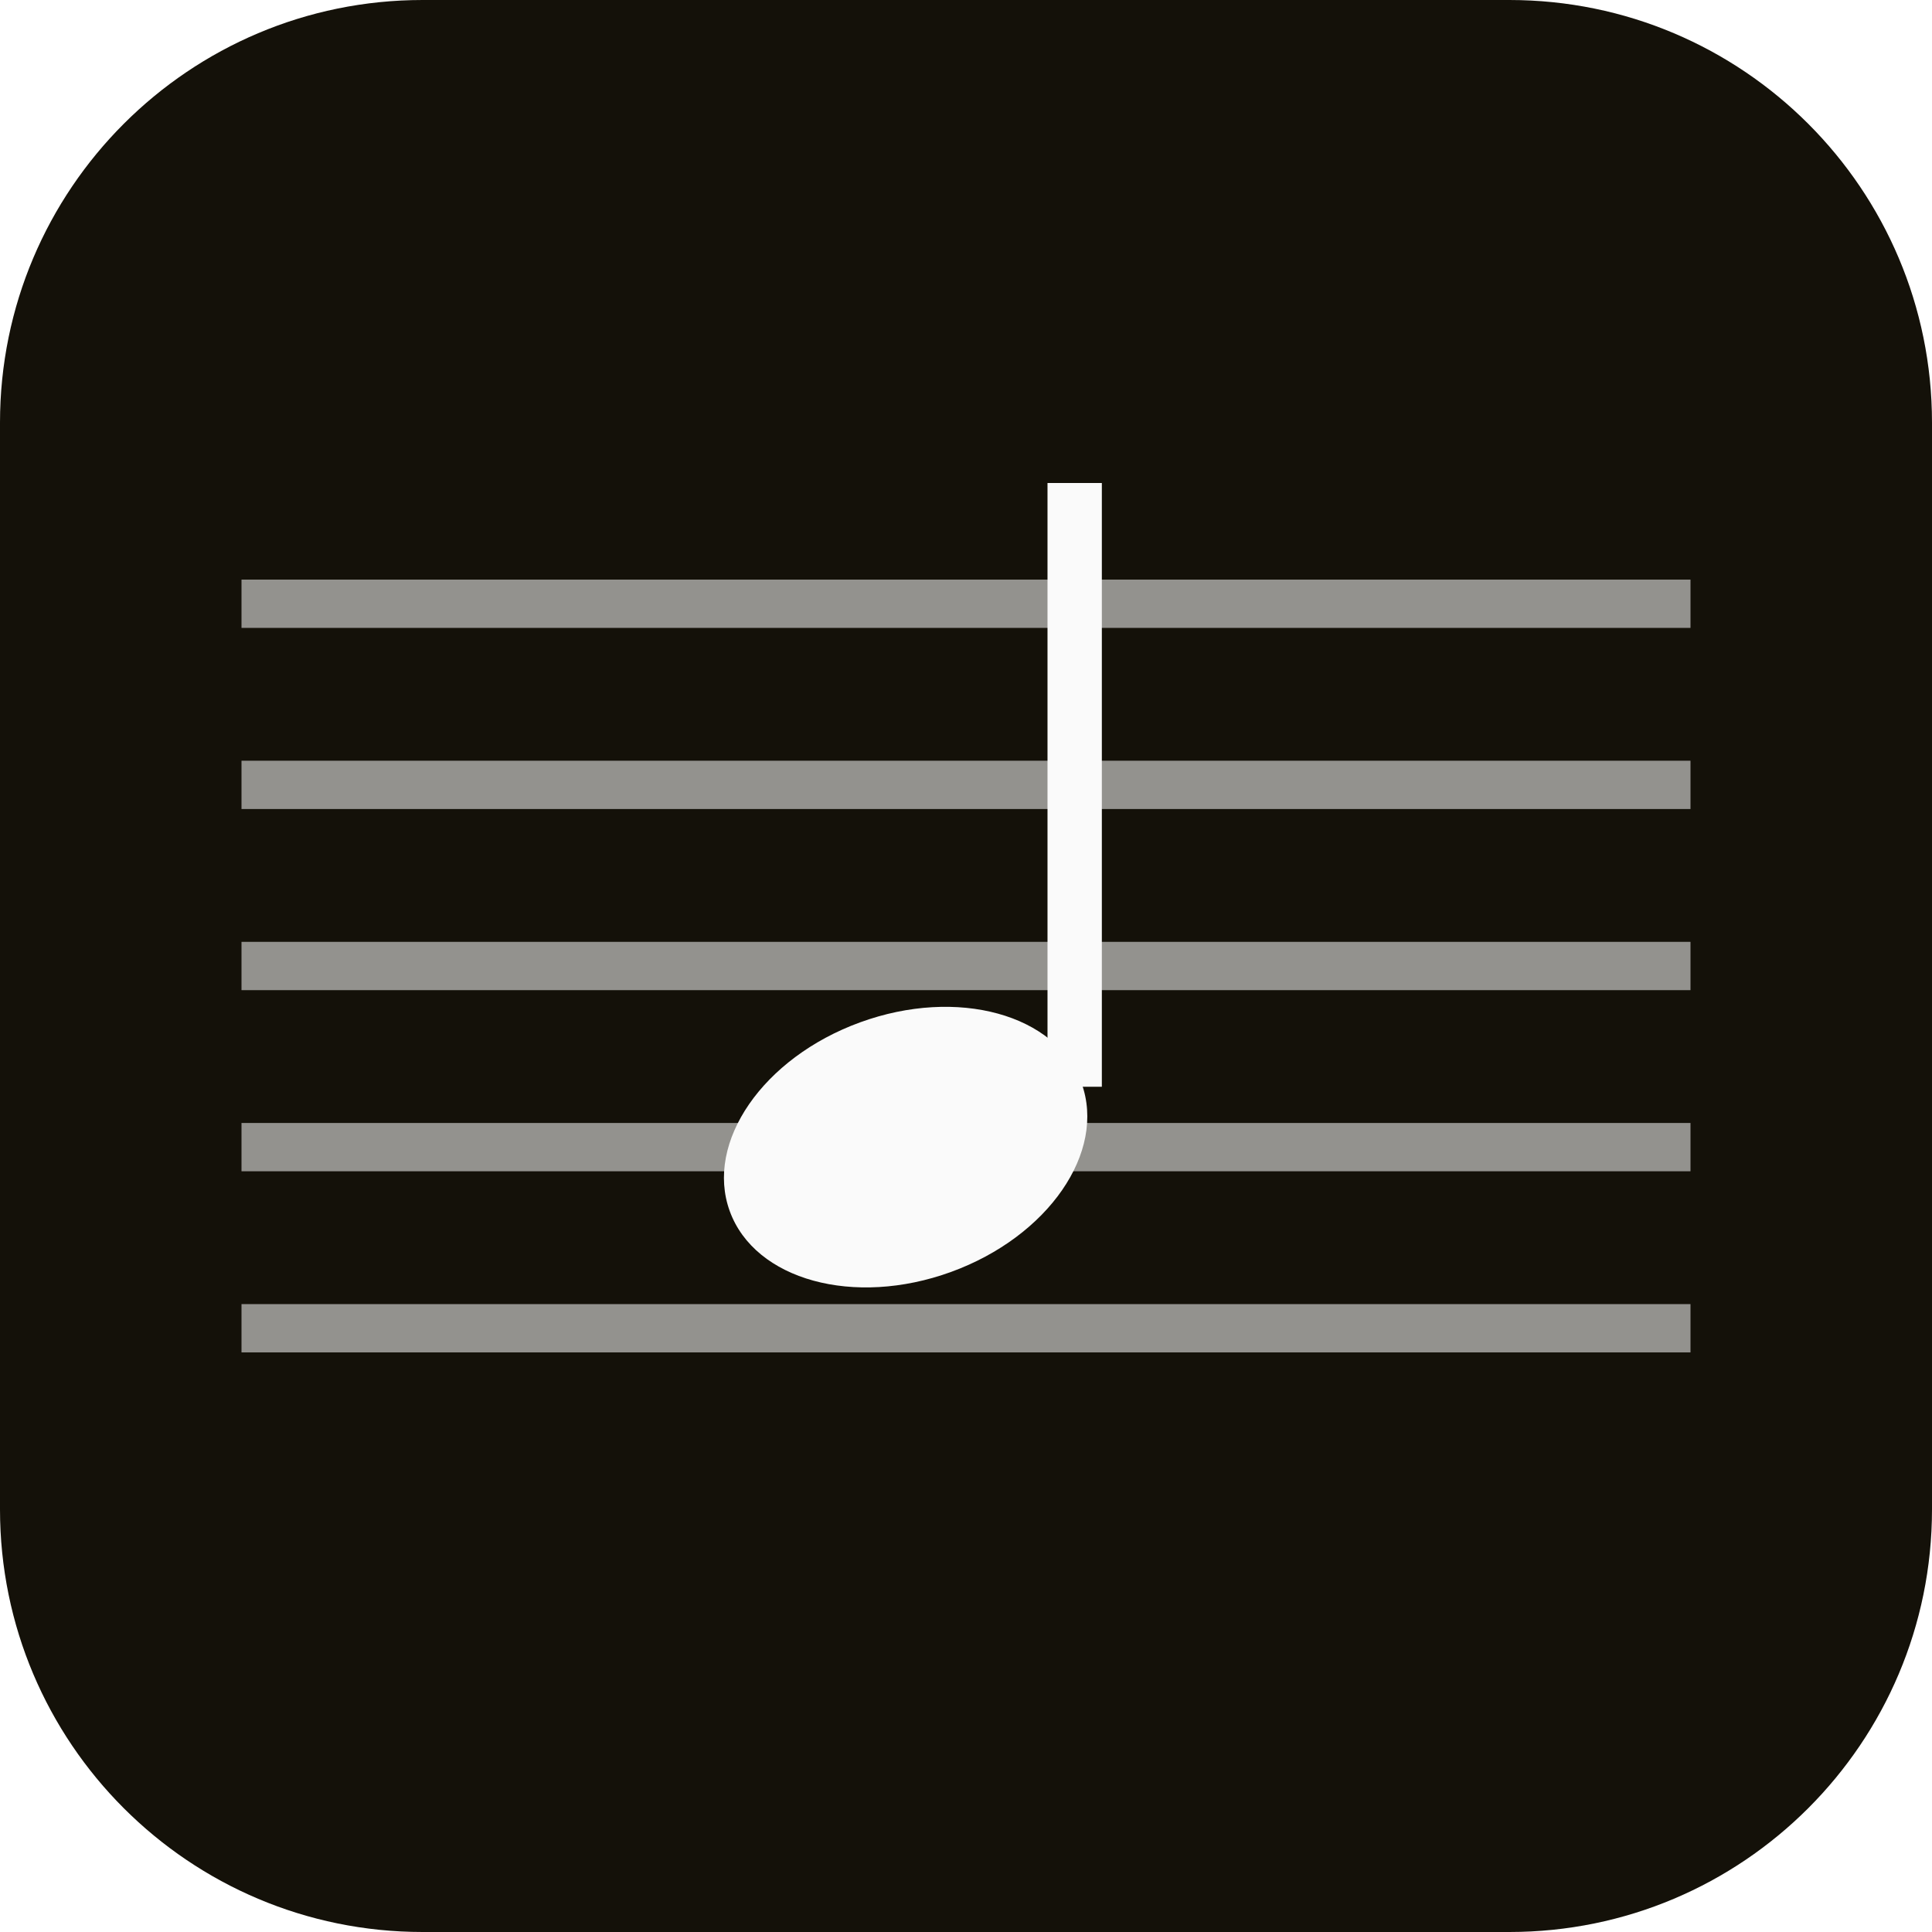
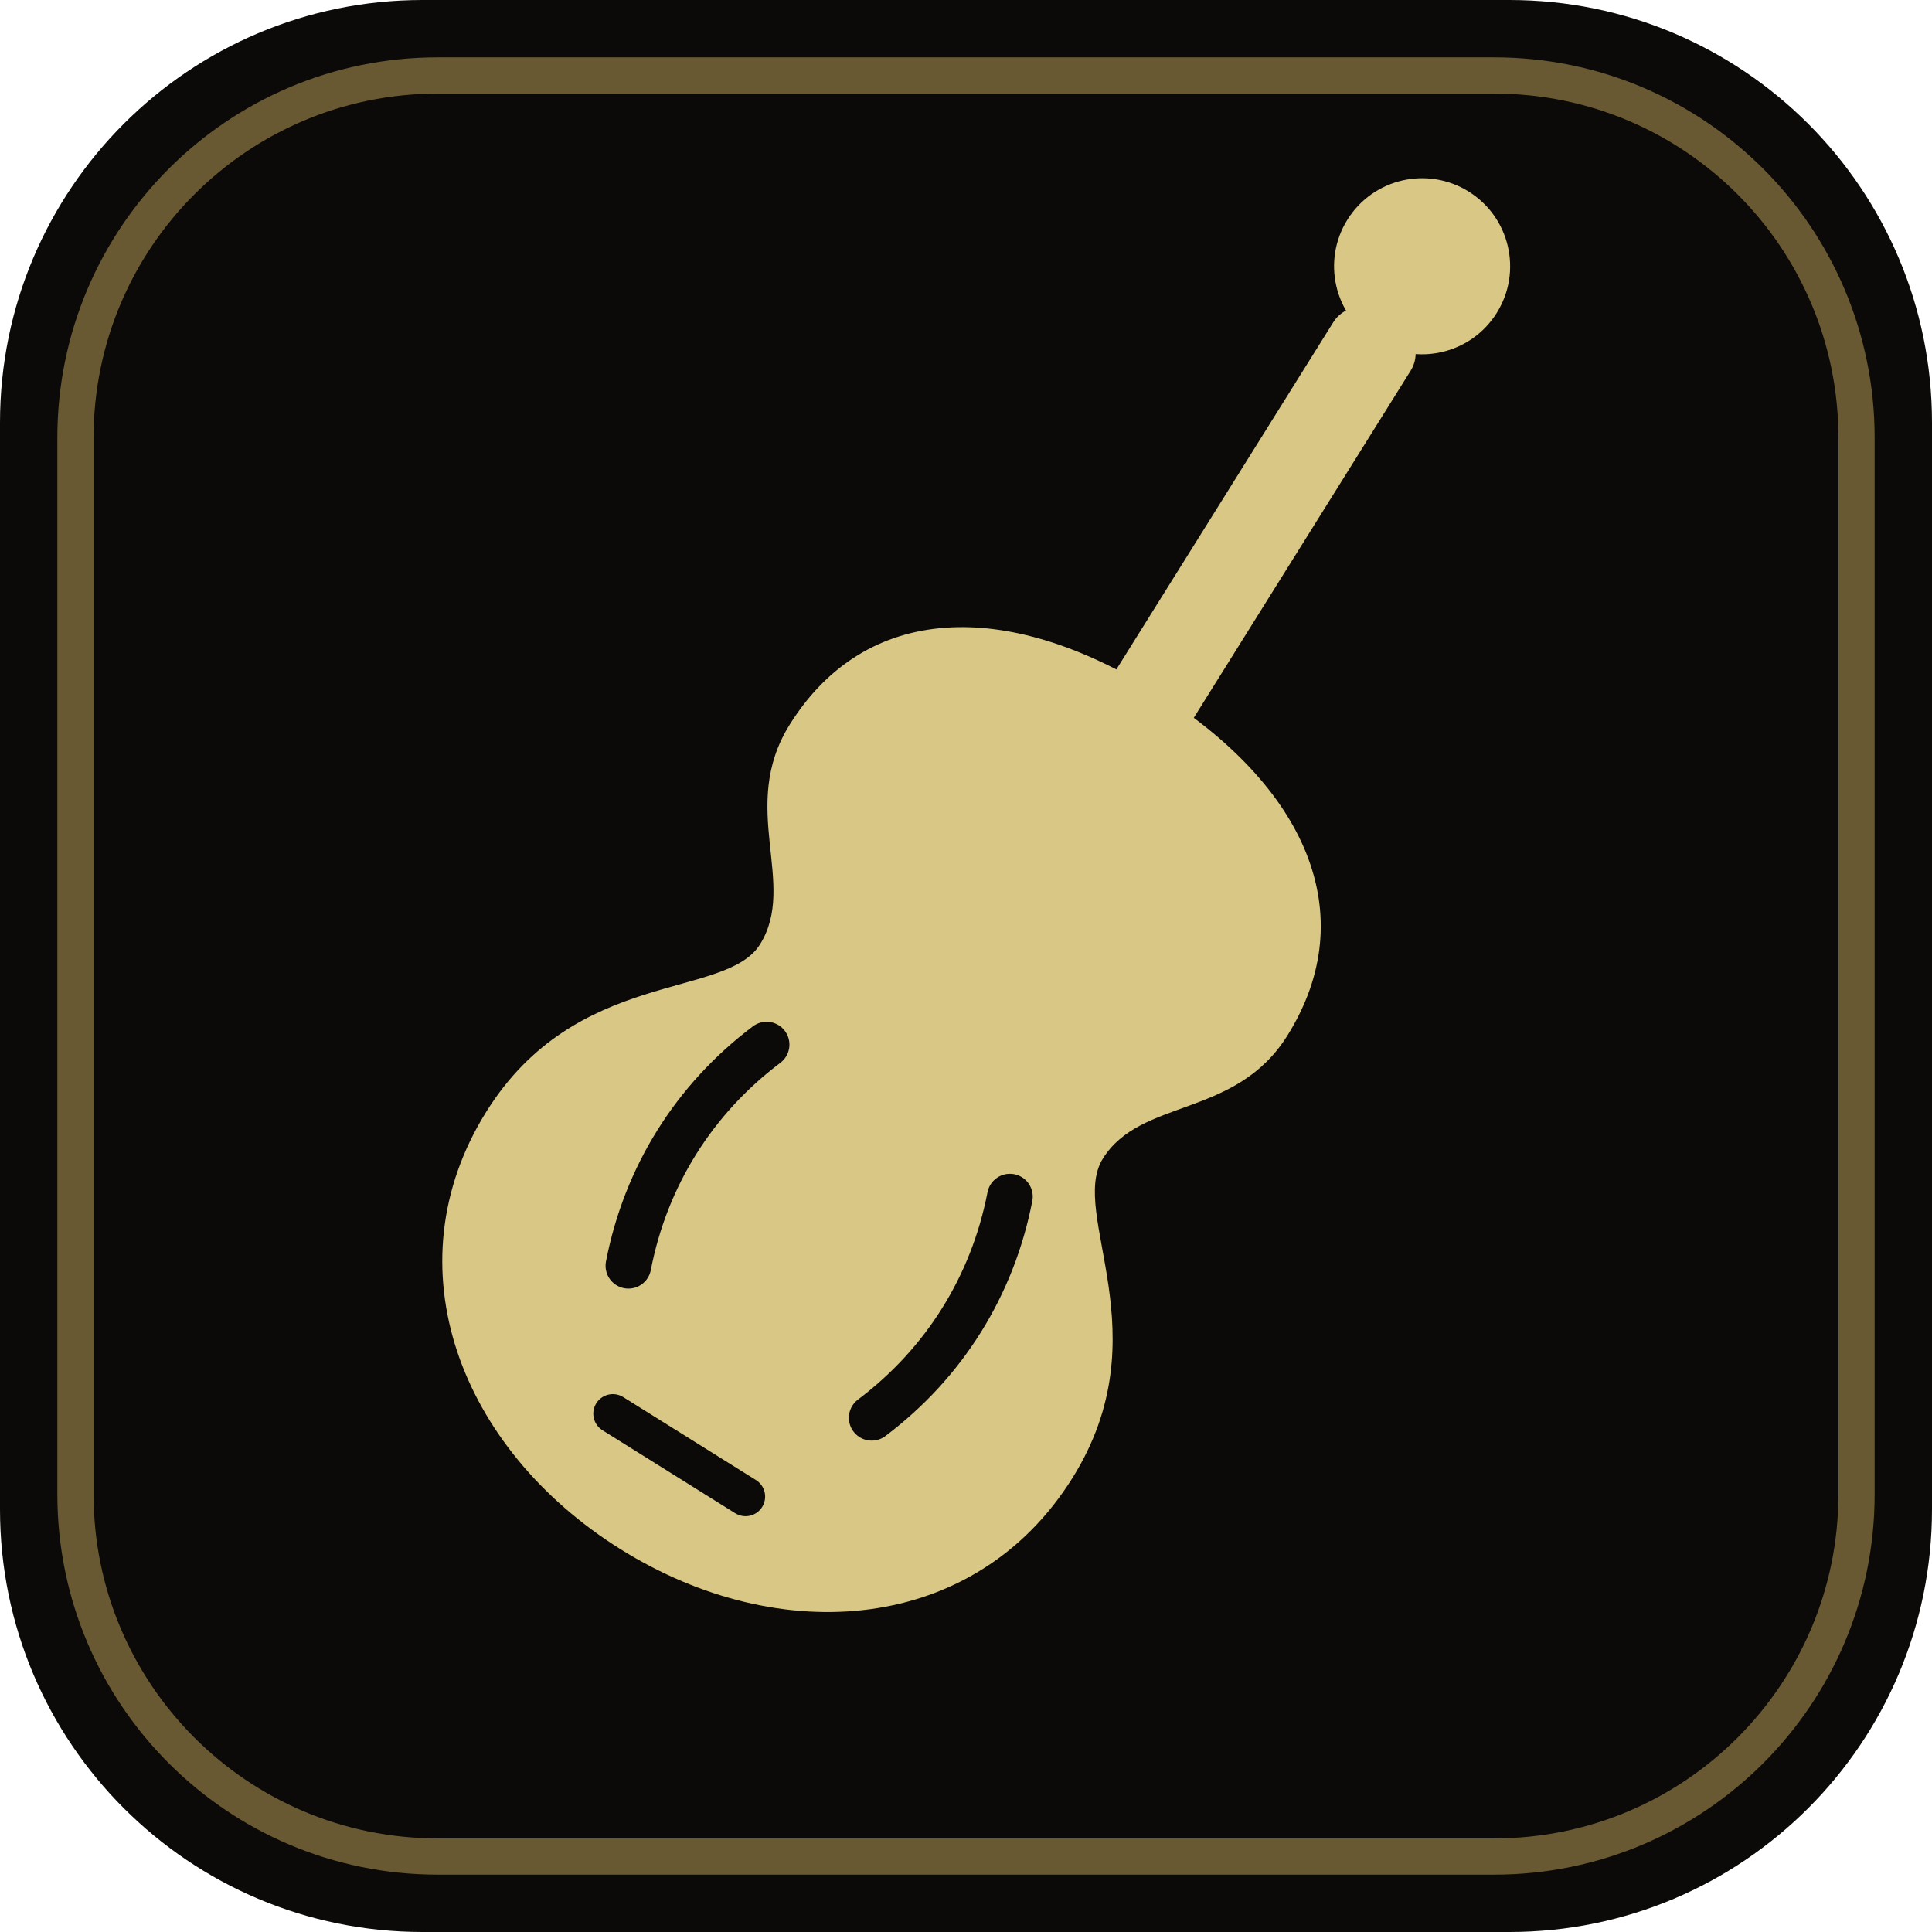
<svg xmlns="http://www.w3.org/2000/svg" viewBox="0 0 64 64">
-   <rect width="64" height="64" rx="14" fill="#141109" />
-   <g stroke="#fafafa" stroke-width="1.6" stroke-opacity=".55">
-     <path d="M8 20H56M8 26H56M8 32H56M8 38H56M8 44H56" />
+   <rect width="64" height="64" rx="14" fill="#0b0a08" />
+   <rect x="2.5" y="2.5" width="59" height="59" rx="12" fill="none" stroke="#c9a85c" stroke-opacity=".5" stroke-width="1.2" />
+   <g transform="translate(32 33) rotate(32) scale(1.08) translate(-32 -33)" fill="#d9c885">
+     <path d="M32 22C26.6 22 23 24.4 23 28.8c0 3 2.8 4 2.8 6.2 0 2-4.4 3.6-4.4 8.8 0 5.6 4.8 9.2 10.6 9.2s10.6-3.6 10.6-9.2c0-5.2-4.4-6.8-4.4-8.8 0-2.2 2.8-3.2 2.8-6.2C41 24.4 37.4 22 32 22z" />
+     <rect x="30.6" y="8.5" width="2.8" height="15" rx="1" />
+     <circle cx="32" cy="6.6" r="2.7" />
+     <g fill="none" stroke="#0b0a08" stroke-linecap="round">
+       <path d="M27.6 37.5c-1 2.6-1 5.4 0 8" stroke-width="1.4" />
+       <path d="M36.4 37.5c1 2.6 1 5.4 0 8" stroke-width="1.4" />
+       <path d="M29.6 49.6h4.8" stroke-width="1.2" />
+     </g>
  </g>
-   <ellipse cx="30" cy="38" rx="6.2" ry="4.4" transform="rotate(-20 30 38)" fill="#fafafa" />
-   <path d="M35.6 36V16" stroke="#fafafa" stroke-width="1.8" fill="none" />
</svg>
